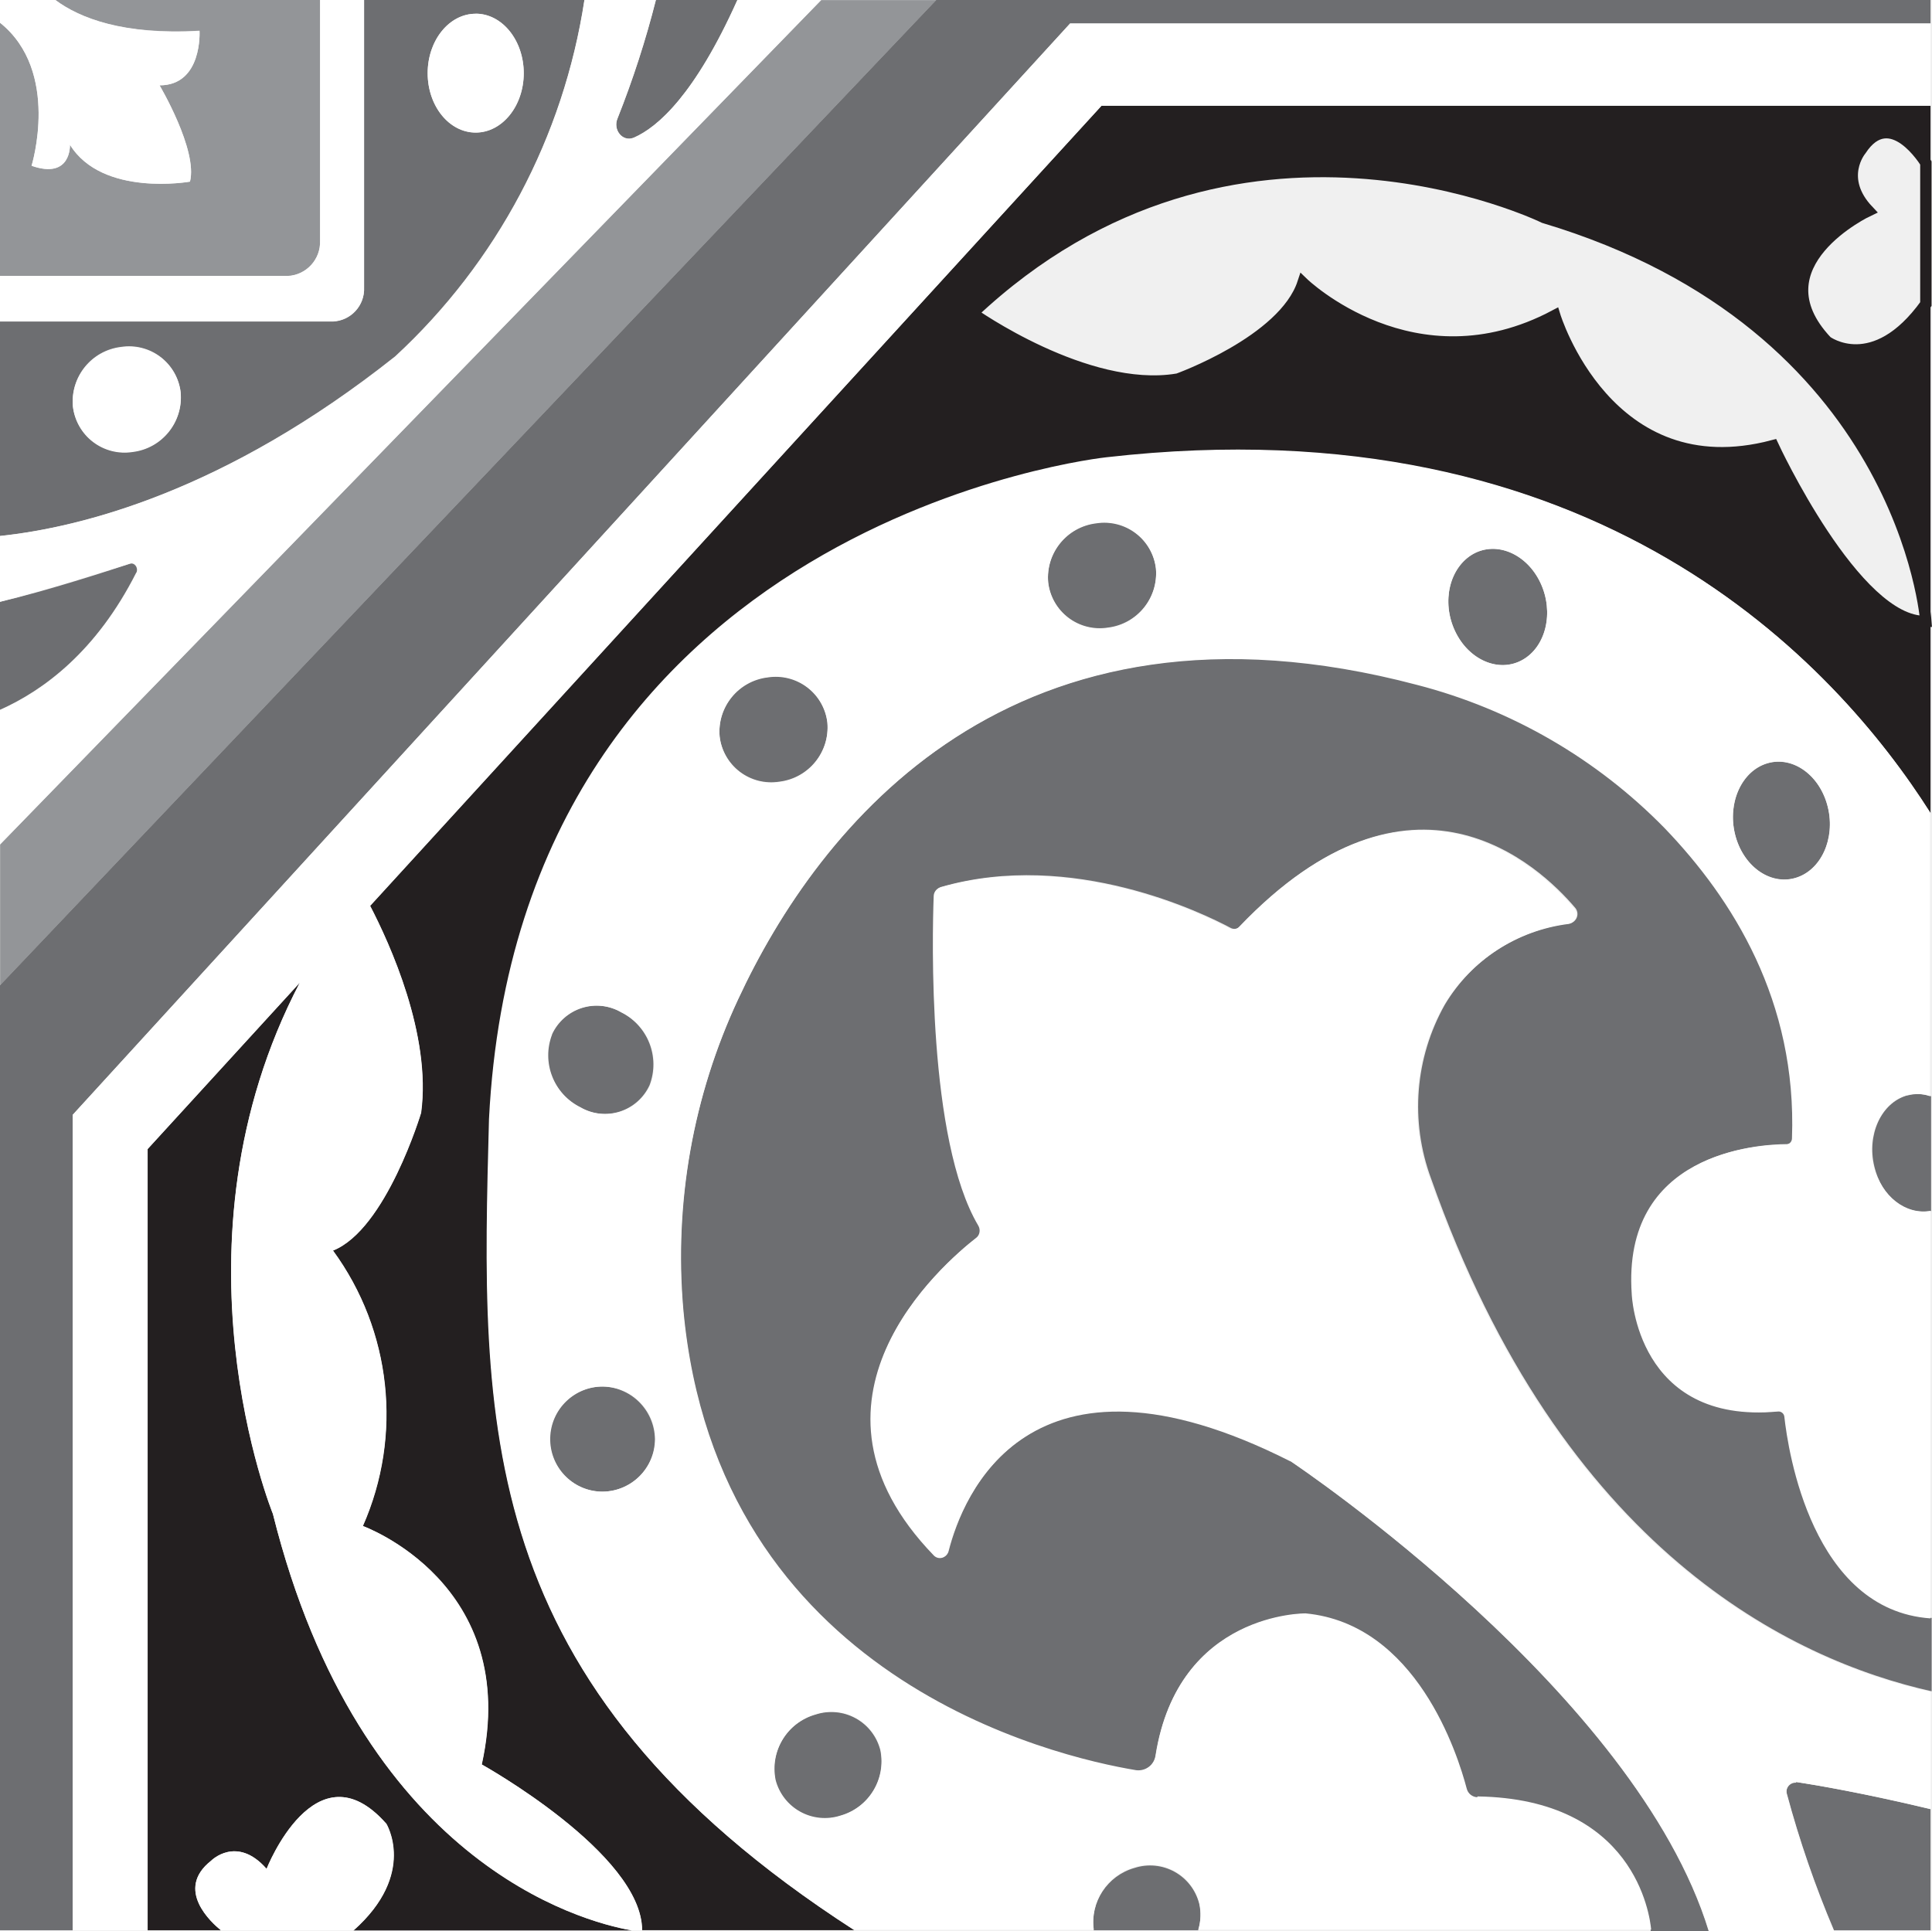
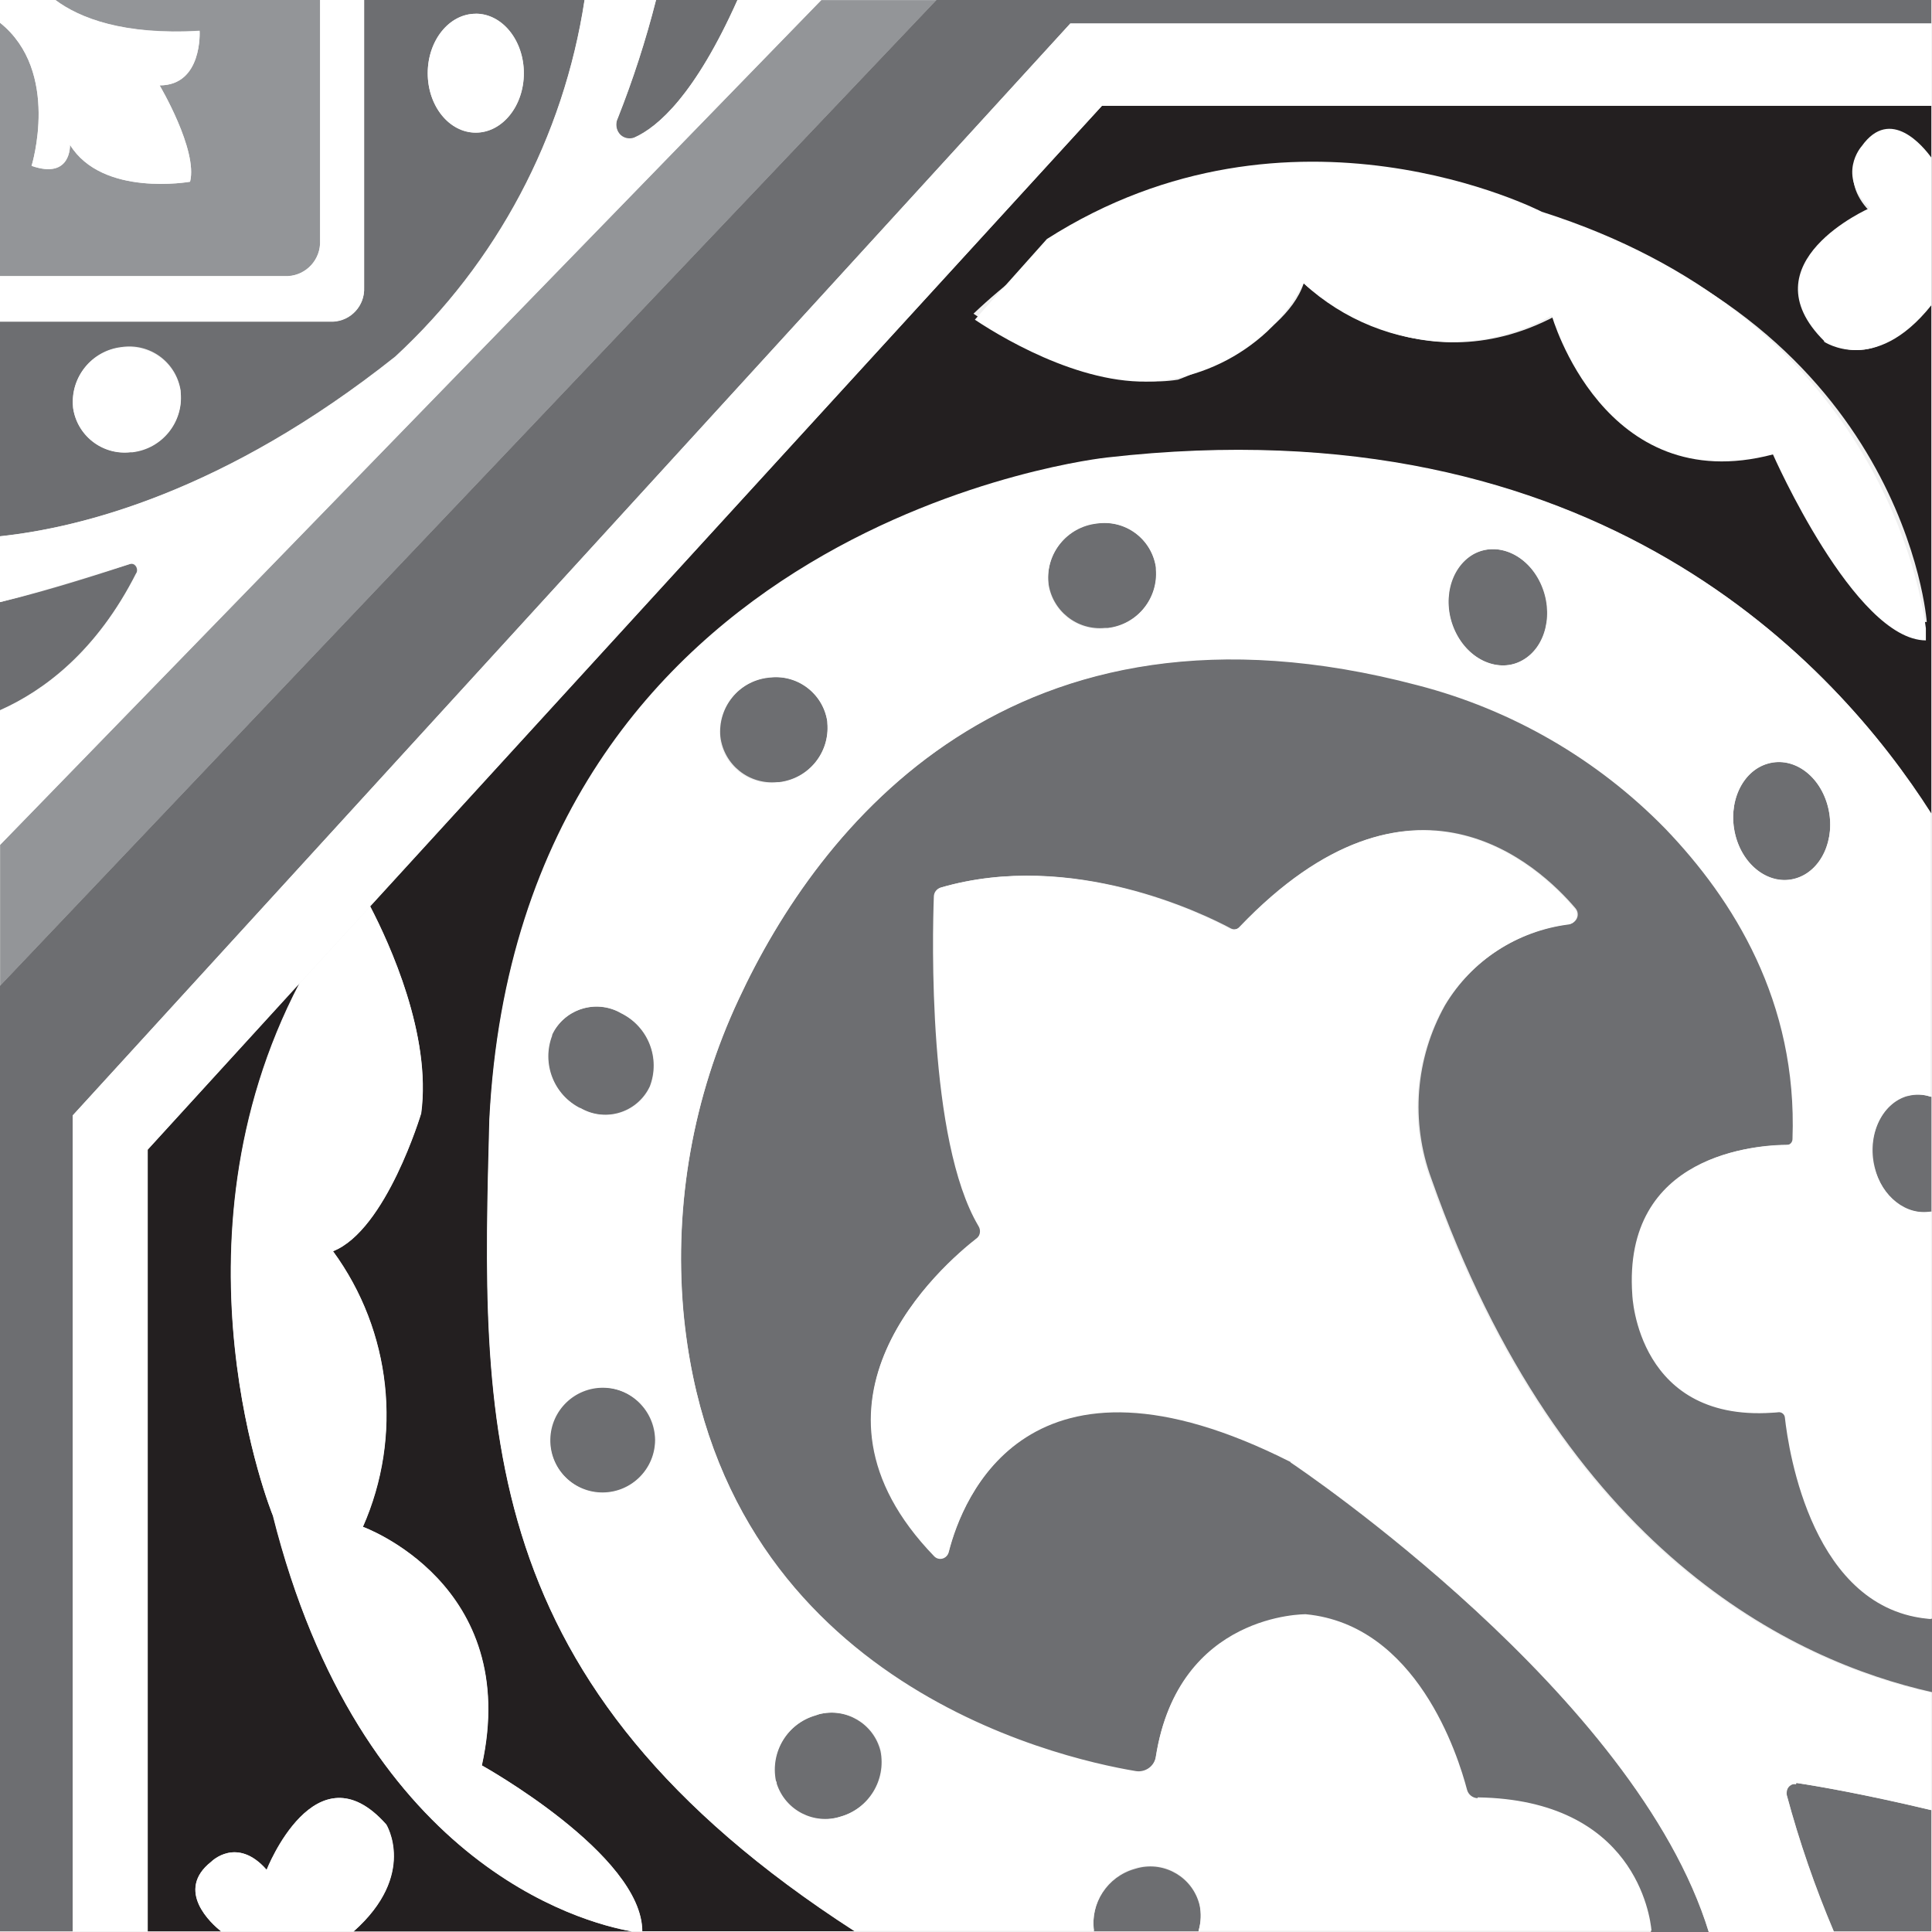
- <svg xmlns="http://www.w3.org/2000/svg" width="100%" viewBox="0 0 170.13 170.03">
+ <svg xmlns="http://www.w3.org/2000/svg" width="100%" viewBox="0 0 170.06 170.06">
  <g id="Camada_2" data-name="Camada 2">
    <g id="Camada_1-2" data-name="Camada 1">
-       <g id="_1" data-name="1">
-         <path d="M97,9.31,49.15,61.64,32.58,79.77C34.29,83.06,38,91.13,37.07,98c0,0-3.06,10.28-7.76,12.13a24.4,24.4,0,0,1,2.63,24.26s14,5.08,10.47,21c0,0,14.12,7.85,14.12,14.6h18.7c-33.67-21.72-32.83-44.73-32.12-71.4,2.68-52.88,54.38-58.27,54.38-58.27C140.72,35.4,161.74,58.58,170,71.6V9.31H97Zm59.16,29.95c-14.59,3.85-19.22-11.45-19.22-11.45-12.4,6.57-22.17-2.88-22.17-2.88-1.69,5.14-11.08,8.49-11.08,8.49-8.08,1.29-18-5.81-18-5.81C108.74,5.82,136,19.18,136,19.18c31.77,9.48,33.62,35.57,33.62,35.57-6.2.2-13.46-15.48-13.46-15.48Zm13.46-12.48c-4.6,6.37-8.73,3.29-8.73,3.29-6.39-6.78,3.66-11.51,3.66-11.51-2.72-2.88-.66-5.34-.66-5.34,2.63-4,5.73,1.13,5.73,1.13Z" fill="#231f20" />
-         <path d="M24.05,133.35s-9.71-23.75,2.36-46.82L13,101.19V170h6.45c-.81-.66-4.09-3.59-.86-6.13,0,0,2.25-2.27,4.88.72,0,0,4.32-11,10.52-4,0,0,2.75,4.44-2.86,9.42H55.61c-4.46-.79-23.92-6-31.57-36.66Z" fill="#231f20" />
-       </g>
-       <g id="_2" data-name="2">
-         <path d="M17.57,2.72s.28,4.79-3.52,4.79c0,0,3.38,5.7,2.68,8.48,0,0-7.68,1.38-10.57-3.24,0,0,.14,3.08-3.38,1.85C2.78,14.6,5.36,6.29,0,2V24.32H25.33a3,3,0,0,0,2.85-3.12V0H4.88c2.17,1.6,6,3.1,12.7,2.7Z" fill="#939598" />
-         <polygon points="72.31 0.01 0.01 74.37 0.01 82.29 0.01 86.77 82.44 0.01 72.31 0.01" fill="#939598" />
-         <path d="M169.59,26.78V14.35s-3.1-5.15-5.73-1.13c0,0-2.07,2.46.66,5.34,0,0-10.05,4.73-3.66,11.51C160.86,30.07,165,33.16,169.59,26.78Z" fill="none" stroke="#231f20" stroke-miterlimit="10" />
-         <path d="M103.66,33.41s9.39-3.35,11.08-8.49c0,0,9.77,9.45,22.17,2.87,0,0,4.64,15.31,19.22,11.46,0,0,7.26,15.67,13.46,15.48,0,0-1.86-26.08-33.62-35.57,0,0-27.24-13.36-50.34,8.43,0,0,10,7.11,18,5.81Z" fill="none" stroke="#231f20" stroke-miterlimit="10" />
-         <path d="M163.86,13.21s-2.07,2.46.66,5.34c0,0-10.05,4.73-3.66,11.51,0,0,4.13,3.09,8.73-3.29V14.34S166.49,9.19,163.86,13.21Z" fill="none" />
-         <path d="M136,19.17S108.73,5.81,85.63,27.6c0,0,10,7.11,18,5.81,0,0,9.39-3.35,11.08-8.49,0,0,9.77,9.45,22.17,2.87,0,0,4.64,15.31,19.22,11.46,0,0,7.26,15.67,13.46,15.48,0,0-1.86-26.08-33.62-35.57Z" fill="none" />
-       </g>
-       <g id="_3" data-name="3">
-         <path d="M94.23,2.07H170V0H82.44L0,86.77V170H6.4V98.18C40.7,60.66,59.93,39.6,94.23,2.07Z" fill="#6d6e71" />
-         <path d="M51.46,0H32.06V25.32a2.87,2.87,0,0,1-2.73,3H0V47.2c7.07-.75,19.78-3.89,34.8-15.82A53.76,53.76,0,0,0,51.46,0Zm-9.57,1.2c2.33,0,4.23,2.35,4.23,5.24s-1.89,5.23-4.23,5.23-4.23-2.35-4.23-5.23S39.55,1.21,41.89,1.21ZM11.67,39.77a4.59,4.59,0,0,1-5.25-4,4.83,4.83,0,0,1,4.24-5.22,4.58,4.58,0,0,1,5.25,4A4.84,4.84,0,0,1,11.67,39.77Z" fill="#6d6e71" />
-         <path d="M12,50.45c.21-.42-.14-.93-.56-.8C9.5,50.28,4.26,52,0,53v9.51c3.86-1.72,8.51-5.17,12-12.09Z" fill="#6d6e71" />
-         <path d="M55.82,12.14C57.94,11.21,61.2,8.32,64.93,0H57.75a83.71,83.71,0,0,1-3.37,10.41C53.93,11.45,54.86,12.56,55.82,12.14Z" fill="#6d6e71" />
-         <path d="M158.17,156.94a.81.81,0,0,0-.81,1.06,91,91,0,0,0,4.14,12H170V159.33C164.19,157.92,160,157.22,158.17,156.94Z" fill="#6d6e71" />
-         <path d="M113.67,128.63l0,0c-23.16-11.7-28.92,3.24-30.12,7.93a.74.74,0,0,1-1.25.38c-13.17-13.59.65-25.59,3.76-28a.86.86,0,0,0,.17-1.11c-4.47-7.51-4.05-25.45-3.92-28.95a.82.82,0,0,1,.57-.77c11.57-3.33,23.14,2.35,25.51,3.62a.68.68,0,0,0,.82-.16c15.13-15.85,26.3-5.39,29.5-1.62a.84.84,0,0,1-.48,1.37,14.87,14.87,0,0,0-11,7.16,18.28,18.28,0,0,0-1.22,15.29c11.56,32.82,31.82,42.43,44.09,45.18v-6.46c-10.42-.74-12.54-14.78-12.86-17.74a.52.52,0,0,0-.58-.48c-12.45,1.17-12.86-10.33-12.86-10.33-.88-12.46,11-13.17,13.59-13.18a.55.55,0,0,0,.52-.56c.44-12.08-5.17-21-11.21-27.3a47,47,0,0,0-21.8-12.62C89.13,50.83,72.07,72.82,65,88a53.66,53.66,0,0,0-4.86,27.33c2.94,32.56,32.72,39.43,39.88,40.62a1.55,1.55,0,0,0,1.73-1.34c2-12.61,13.19-12.47,13.19-12.47,9.76.93,13.39,12.4,14.19,15.44a1,1,0,0,0,.93.75c13.83.22,15.19,10.44,15.3,11.73h5.1c-6.4-20.9-36.11-40.9-36.83-41.38Z" fill="#6d6e71" />
-         <path d="M51.07,97.51a4.34,4.34,0,0,0,6.13-1.94,5.13,5.13,0,0,0-2.51-6.42,4.34,4.34,0,0,0-6.13,1.94,5.13,5.13,0,0,0,2.5,6.42Z" fill="#6d6e71" />
-         <path d="M52.89,122.11a4.63,4.63,0,1,0,4.78,4.63A4.7,4.7,0,0,0,52.89,122.11Z" fill="#6d6e71" />
-         <path d="M68.62,68.84a4.83,4.83,0,0,0,4.24-5.22,4.57,4.57,0,0,0-5.25-4,4.83,4.83,0,0,0-4.24,5.22A4.57,4.57,0,0,0,68.62,68.84Z" fill="#6d6e71" />
-         <path d="M97.55,55.27a4.83,4.83,0,0,0,4.24-5.22,4.57,4.57,0,0,0-5.25-4,4.83,4.83,0,0,0-4.24,5.22A4.57,4.57,0,0,0,97.55,55.27Z" fill="#6d6e71" />
-         <path d="M134.06,58.12c2.08-1.16,2.8-4.18,1.6-6.77s-3.86-3.72-5.94-2.56-2.8,4.18-1.6,6.77S132,59.28,134.06,58.12Z" fill="#6d6e71" />
-         <path d="M158.09,77.33c2.26-.65,3.54-3.44,2.87-6.23s-3.05-4.53-5.31-3.88-3.54,3.45-2.87,6.24S155.83,78,158.09,77.33Z" fill="#6d6e71" />
-         <path d="M167.92,96.48c-2.26.66-3.54,3.45-2.87,6.24s2.81,4.32,5,3.93V96.55a3.54,3.54,0,0,0-2.09-.07Z" fill="#6d6e71" />
-         <path d="M71.82,151a5,5,0,0,0-3.55,5.8,4.46,4.46,0,0,0,5.7,3.14,5,5,0,0,0,3.55-5.8A4.45,4.45,0,0,0,71.82,151Z" fill="#6d6e71" />
-         <path d="M105.6,167.66a4.46,4.46,0,0,0-5.7-3.15A5,5,0,0,0,96.31,170h9.2a4.57,4.57,0,0,0,.09-2.35Z" fill="#6d6e71" />
-       </g>
-       <g id="_4" data-name="4">
-         <path d="M158.17,156.94c1.86.28,6,1,11.84,2.39V149c-12.27-2.75-32.53-12.36-44.09-45.18a18.28,18.28,0,0,1,1.22-15.29,15,15,0,0,1,11-7.16.84.84,0,0,0,.48-1.37c-3.2-3.76-14.37-14.23-29.5,1.62a.68.68,0,0,1-.82.16c-2.37-1.27-13.94-6.95-25.51-3.62a.82.82,0,0,0-.57.77c-.13,3.5-.55,21.44,3.92,29A.86.86,0,0,1,86,109c-3.11,2.42-16.93,14.4-3.76,28a.74.74,0,0,0,1.25-.37c1.2-4.7,7-19.63,30.12-7.94,0,0,0,0,.05,0,.72.48,30.42,20.47,36.83,41.37h11a92.54,92.54,0,0,1-4.14-12,.81.81,0,0,1,.81-1.06Z" fill="#fff" />
-         <path d="M130.09,158.28a1,1,0,0,1-.93-.75c-.8-3.05-4.43-14.51-14.19-15.44,0,0-11.21-.14-13.19,12.47a1.55,1.55,0,0,1-1.73,1.34c-7.16-1.19-36.94-8.06-39.88-40.62A53.66,53.66,0,0,1,65,88c7-15.11,24.09-37.11,59.79-27.68a46.91,46.91,0,0,1,21.8,12.62c6,6.25,11.65,15.23,11.21,27.3a.55.55,0,0,1-.52.56c-2.59,0-14.47.72-13.59,13.18,0,0,.41,11.5,12.86,10.33a.52.52,0,0,1,.58.48c.33,3,2.44,17,12.86,17.74V106.64c-2.15.38-4.32-1.28-5-3.93s.61-5.58,2.87-6.24a3.46,3.46,0,0,1,2.09.07v-25c-8.26-13-29.28-36.2-72.51-31.27,0,0-51.7,5.4-54.38,58.28-.7,26.66-1.55,49.68,32.12,71.4H96.32a5,5,0,0,1,3.59-5.51,4.48,4.48,0,0,1,5.7,3.14,4.6,4.6,0,0,1-.09,2.36H145.4c-.12-1.3-1.47-11.52-15.3-11.73Zm25.56-91.07c2.26-.66,4.63,1.08,5.31,3.87s-.61,5.59-2.87,6.24-4.63-1.08-5.31-3.87S153.39,67.87,155.65,67.21ZM129.72,48.79c2.08-1.16,4.74,0,5.94,2.56s.48,5.61-1.6,6.77-4.74,0-5.94-2.56S127.64,50,129.72,48.79Zm-33.18-2.7a4.58,4.58,0,0,1,5.25,4,4.84,4.84,0,0,1-4.24,5.22,4.58,4.58,0,0,1-5.25-4A4.83,4.83,0,0,1,96.54,46.09ZM67.61,59.66a4.58,4.58,0,0,1,5.25,4,4.84,4.84,0,0,1-4.24,5.22,4.58,4.58,0,0,1-5.25-4A4.83,4.83,0,0,1,67.61,59.66Zm-19,31.44a4.34,4.34,0,0,1,6.13-1.94,5.14,5.14,0,0,1,2.51,6.43,4.34,4.34,0,0,1-6.13,1.93,5.11,5.11,0,0,1-2.5-6.42Zm4.32,40.27a4.63,4.63,0,1,1,4.78-4.63A4.7,4.7,0,0,1,52.89,131.37ZM74,159.9a4.48,4.48,0,0,1-5.7-3.14,5,5,0,0,1,3.55-5.8,4.47,4.47,0,0,1,5.7,3.14A5,5,0,0,1,74,159.9Z" fill="#fff" />
-         <path d="M34,160.59c-6.2-7-10.52,4-10.52,4-2.63-3-4.88-.72-4.88-.72-3.24,2.54.05,5.48.86,6.13H31.15c5.62-5,2.86-9.42,2.86-9.42Z" fill="#fff" />
-         <path d="M32.06,25.33V0H28.19V21.19a3,3,0,0,1-2.85,3.11H0v4H29.33a2.87,2.87,0,0,0,2.73-3Z" fill="#fff" />
-         <path d="M2.78,14.6c3.52,1.23,3.38-1.85,3.38-1.85C9,17.37,16.73,16,16.73,16c.7-2.78-2.68-8.48-2.68-8.48,3.8,0,3.52-4.79,3.52-4.79C10.88,3.11,7,1.61,4.87,0H0V2C5.36,6.29,2.78,14.6,2.78,14.6Z" fill="#fff" />
-         <path d="M10.66,30.59a4.83,4.83,0,0,0-4.24,5.22,4.58,4.58,0,0,0,5.25,4,4.83,4.83,0,0,0,4.24-5.22A4.57,4.57,0,0,0,10.66,30.59Z" fill="#fff" />
-         <path d="M41.89,11.68c2.33,0,4.23-2.35,4.23-5.23s-1.89-5.24-4.23-5.24-4.23,2.35-4.23,5.24S39.55,11.68,41.89,11.68Z" fill="#fff" />
-         <path d="M94.23,2.07,6.4,98.19V170H13V101.2l13.4-14.66h0c-12.07,23.07-2.36,46.82-2.36,46.82C31.71,164,51.17,169.23,55.63,170h.92c0-6.75-14.12-14.6-14.12-14.6,3.52-16-10.47-21-10.47-21a24.4,24.4,0,0,0-2.63-24.26C34,108.28,37.09,98,37.09,98c.92-6.86-2.78-14.93-4.49-18.22L49.17,61.65,97,9.31h73V2.07Z" fill="#fff" />
-         <path d="M64.94,0c-3.73,8.31-7,11.18-9.11,12.11-1,.43-1.89-.68-1.44-1.7A84.27,84.27,0,0,0,57.76,0H51.47A53.77,53.77,0,0,1,34.82,31.4C19.79,43.32,7.08,46.46,0,47.21V53c4.25-1.08,9.5-2.76,11.48-3.38.42-.13.77.38.56.8C8.52,57.37,3.88,60.82,0,62.54V74.37L72.31,0H64.94Z" fill="#fff" />
+       <g id="Camada_2-2" data-name="Camada 2">
+         <g id="Camada_1-2-2" data-name="Camada 1-2">
+           <g id="_1" data-name=" 1">
+             <path d="M97,9.31,49.14,61.64,32.57,79.77C34.28,83.06,38,91.13,37.06,98c0,0-3.06,10.28-7.76,12.13a24.4,24.4,0,0,1,2.63,24.26s14,5.08,10.47,21c0,0,14.12,7.85,14.12,14.6H75.21c-33.66-21.72-32.82-44.73-32.11-71.4,2.68-52.88,54.37-58.27,54.37-58.27C140.69,35.4,161.7,58.58,170,71.6V9.31Zm59.14,29.95c-14.58,3.85-19.21-11.45-19.21-11.45-12.4,6.57-22.17-2.88-22.17-2.88-1.69,5.14-11.07,8.49-11.07,8.49-8.08,1.29-18-5.81-18-5.81,23-21.79,50.3-8.43,50.3-8.43,31.76,9.48,33.61,35.57,33.61,35.57-6.2.2-13.46-15.48-13.46-15.48Zm13.46-12.48c-4.6,6.37-8.73,3.29-8.73,3.29-6.39-6.78,3.66-11.51,3.66-11.51-2.72-2.88-.66-5.34-.66-5.34,2.63-4,5.73,1.13,5.73,1.13Z" fill="#231f20" />
+             <path d="M24,133.35s-9.7-23.75,2.36-46.82L13,101.19V170h6.45c-.81-.66-4.09-3.59-.86-6.13,0,0,2.25-2.27,4.87.72,0,0,4.32-11,10.52-4,0,0,2.75,4.44-2.86,9.42H55.6c-4.46-.79-23.92-6-31.57-36.66Z" fill="#231f20" />
+           </g>
+           <g id="_2" data-name=" 2">
+             <path d="M17.57,2.72s.28,4.79-3.52,4.79c0,0,3.38,5.7,2.68,8.48,0,0-7.68,1.38-10.57-3.24,0,0,.14,3.08-3.38,1.85C2.78,14.6,5.36,6.29,0,2V24.32H25.32a3,3,0,0,0,2.85-3.12V0H4.88c2.17,1.6,6,3.1,12.7,2.7Z" fill="#939598" />
+             <polygon points="72.29 0.01 0.01 74.37 0.01 82.29 0.01 86.77 82.42 0.01 72.29 0.01" fill="#939598" />
+           </g>
+           <g id="_3" data-name=" 3">
+             <path d="M94.21,2.07H170V0H82.42L0,86.77V170H6.4V98.18C40.69,60.66,59.92,39.6,94.21,2.07Z" fill="#6d6e71" />
+             <path d="M51.45,0H32.05V25.32a2.87,2.87,0,0,1-2.73,3H0V47.2c7.07-.75,19.78-3.89,34.79-15.82A53.76,53.76,0,0,0,51.45,0ZM41.88,1.2c2.33,0,4.23,2.35,4.23,5.24s-1.89,5.23-4.23,5.23-4.23-2.35-4.23-5.23,1.89-5.23,4.23-5.23ZM11.67,39.77a4.59,4.59,0,0,1-5.23-3.85.77.77,0,0,1,0-.15,4.83,4.83,0,0,1,4.24-5.22,4.57,4.57,0,0,1,5.22,3.83l0,.17A4.84,4.84,0,0,1,11.67,39.77Z" fill="#6d6e71" />
+             <path d="M12,50.45c.21-.42-.14-.93-.56-.8C9.5,50.28,4.26,52,0,53v9.51c3.86-1.72,8.51-5.17,12-12.09Z" fill="#6d6e71" />
+             <path d="M55.81,12.14c2.12-.93,5.38-3.82,9.1-12.14H57.74a84.23,84.23,0,0,1-3.37,10.41C53.92,11.45,54.85,12.56,55.81,12.14Z" fill="#6d6e71" />
+             <path d="M158.13,156.94a.82.82,0,0,0-.85.77.92.92,0,0,0,0,.29,90.94,90.94,0,0,0,4.14,12H170V159.33C164.15,157.92,160,157.22,158.13,156.94Z" fill="#6d6e71" />
+             <path d="M113.64,128.63h0c-23.15-11.7-28.91,3.24-30.11,7.93a.74.74,0,0,1-.87.58.7.7,0,0,1-.38-.2c-13.17-13.59.65-25.59,3.76-28a.86.86,0,0,0,.17-1.11c-4.47-7.51-4-25.45-3.92-28.95a.83.83,0,0,1,.57-.77c11.57-3.33,23.14,2.35,25.5,3.62a.69.69,0,0,0,.82-.16c15.13-15.85,26.3-5.39,29.5-1.62a.83.83,0,0,1-.1,1.18.81.81,0,0,1-.38.19,14.88,14.88,0,0,0-11,7.16A18.29,18.29,0,0,0,126,103.77c11.56,32.82,31.81,42.43,44.08,45.18v-6.46c-10.42-.74-12.54-14.78-12.86-17.74a.51.51,0,0,0-.55-.48h0c-12.44,1.17-12.85-10.33-12.85-10.33-.88-12.46,11-13.17,13.58-13.18a.54.54,0,0,0,.52-.56c.44-12.08-5.17-21-11.2-27.3a47,47,0,0,0-21.8-12.62C89.11,50.83,72.05,72.82,65,88a53.7,53.7,0,0,0-4.85,27.33C63.07,147.89,92.84,154.76,100,156a1.55,1.55,0,0,0,1.73-1.34c2-12.61,13.18-12.47,13.18-12.47,9.76.93,13.39,12.4,14.19,15.44a1,1,0,0,0,.93.75c13.83.22,15.19,10.44,15.3,11.73h5.09c-6.39-20.9-36.1-40.9-36.82-41.38Z" fill="#6d6e71" />
+             <path d="M51.06,97.51A4.33,4.33,0,0,0,57,96c.07-.13.14-.25.2-.38a5.13,5.13,0,0,0-2.51-6.42,4.34,4.34,0,0,0-5.94,1.56c-.07.13-.13.25-.19.38a5.13,5.13,0,0,0,2.5,6.42Z" fill="#6d6e71" />
+             <path d="M52.88,122.11a4.63,4.63,0,1,0,4.78,4.63,4.7,4.7,0,0,0-4.77-4.63Z" fill="#6d6e71" />
+             <path d="M68.6,68.84a4.83,4.83,0,0,0,4.24-5.22,4.57,4.57,0,0,0-5-4l-.2,0a4.82,4.82,0,0,0-4.23,5.22,4.57,4.57,0,0,0,5,4Z" fill="#6d6e71" />
+             <path d="M97.53,55.27a4.83,4.83,0,0,0,4.24-5.22,4.58,4.58,0,0,0-5.06-4l-.19,0a4.83,4.83,0,0,0-4.24,5.22,4.57,4.57,0,0,0,5,4Z" fill="#6d6e71" />
+             <path d="M134,58.12c2.08-1.16,2.8-4.18,1.6-6.77s-3.86-3.72-5.94-2.56-2.8,4.18-1.6,6.77S132,59.28,134,58.12Z" fill="#6d6e71" />
+             <path d="M158.05,77.33c2.26-.65,3.54-3.44,2.87-6.23s-3-4.53-5.31-3.88-3.54,3.45-2.87,6.24S155.79,78,158.05,77.33Z" fill="#6d6e71" />
+             <path d="M167.88,96.48c-2.26.66-3.54,3.45-2.87,6.24s2.81,4.32,5,3.93V96.55a3.55,3.55,0,0,0-2.09-.07Z" fill="#6d6e71" />
+             <path d="M71.8,151a5,5,0,0,0-3.55,5.8A4.46,4.46,0,0,0,73.68,160l.27-.08a5,5,0,0,0,3.55-5.8,4.45,4.45,0,0,0-5.4-3.23Z" fill="#6d6e71" />
+             <path d="M105.58,167.66a4.46,4.46,0,0,0-5.42-3.23l-.28.08A5,5,0,0,0,96.29,170h9.2a4.68,4.68,0,0,0,.09-2.35Z" fill="#6d6e71" />
+           </g>
+           <g id="_4" data-name=" 4">
+             <path d="M158.13,156.94c1.86.28,6,1,11.84,2.39V149c-12.27-2.75-32.52-12.36-44.08-45.18a18.29,18.29,0,0,1,1.22-15.29,15,15,0,0,1,11-7.16.84.84,0,0,0,.66-1,.78.78,0,0,0-.18-.39c-3.2-3.76-14.37-14.23-29.5,1.62a.69.69,0,0,1-.82.16c-2.36-1.27-13.93-7-25.5-3.62a.83.83,0,0,0-.57.77c-.13,3.5-.55,21.44,3.92,29A.86.86,0,0,1,86,109c-3.11,2.42-16.93,14.4-3.76,28a.74.74,0,0,0,1.25-.37c1.2-4.7,7-19.63,30.11-7.94h0c.72.48,30.42,20.47,36.82,41.37h11a93.94,93.94,0,0,1-4.14-12,.81.81,0,0,1,.52-1,1,1,0,0,1,.29,0Z" fill="#fff" />
+             <path d="M130.06,158.28a1,1,0,0,1-.93-.75c-.8-3.05-4.43-14.51-14.19-15.44,0,0-11.2-.14-13.18,12.47A1.55,1.55,0,0,1,100,155.9c-7.16-1.19-36.93-8.06-39.87-40.62A53.71,53.71,0,0,1,65,88c7-15.11,24.09-37.11,59.78-27.68a46.87,46.87,0,0,1,21.8,12.62c6,6.25,11.64,15.23,11.2,27.3a.54.54,0,0,1-.52.56c-2.59,0-14.46.72-13.58,13.18,0,0,.41,11.5,12.85,10.33a.52.52,0,0,1,.58.46v0c.33,3,2.44,17,12.86,17.74V106.64c-2.15.38-4.32-1.28-5-3.93s.61-5.58,2.87-6.24a3.47,3.47,0,0,1,2.09.07v-25c-8.26-13-29.27-36.2-72.49-31.27,0,0-51.69,5.4-54.37,58.28-.7,26.66-1.55,49.68,32.11,71.4H96.3a5,5,0,0,1,3.59-5.51,4.49,4.49,0,0,1,5.63,2.9,2.17,2.17,0,0,0,.07.24,4.72,4.72,0,0,1-.09,2.36h39.87c-.12-1.3-1.47-11.52-15.3-11.73Zm25.55-91.07c2.26-.66,4.63,1.08,5.31,3.87s-.61,5.59-2.87,6.24-4.63-1.08-5.31-3.87S153.35,67.87,155.61,67.21ZM129.69,48.79c2.08-1.16,4.74,0,5.94,2.56s.48,5.61-1.6,6.77-4.74,0-5.94-2.56S127.61,50,129.69,48.79Zm-33.17-2.7a4.57,4.57,0,0,1,5.22,3.83l0,.17a4.84,4.84,0,0,1-4.24,5.22,4.59,4.59,0,0,1-5.23-3.83s0-.11,0-.17A4.83,4.83,0,0,1,96.52,46.09ZM67.59,59.66a4.59,4.59,0,0,1,5.23,3.83.88.88,0,0,1,0,.17,4.83,4.83,0,0,1-4.24,5.22,4.58,4.58,0,0,1-5.22-3.83.88.88,0,0,1,0-.17A4.82,4.82,0,0,1,67.59,59.66Zm-19,31.44h0A4.34,4.34,0,0,1,54.35,89l.38.2a5.15,5.15,0,0,1,2.51,6.43,4.33,4.33,0,0,1-5.76,2.12,2.58,2.58,0,0,1-.37-.19,5.11,5.11,0,0,1-2.5-6.42m4.31,40.27a4.63,4.63,0,1,1,4.78-4.63,4.7,4.7,0,0,1-4.77,4.63h0ZM74,159.9a4.49,4.49,0,0,1-5.63-2.9c0-.08,0-.16-.07-.24a5,5,0,0,1,3.55-5.8,4.47,4.47,0,0,1,5.63,2.88c0,.09.05.17.07.26A5,5,0,0,1,74,159.9Z" fill="#fff" />
+             <path d="M34,160.59c-6.2-7-10.52,4-10.52,4-2.62-3-4.87-.72-4.87-.72-3.24,2.54,0,5.48.86,6.13H31.14c5.62-5,2.86-9.42,2.86-9.42Z" fill="#fff" />
+             <path d="M32.05,25.33V0H28.18V21.19a3,3,0,0,1-2.85,3.11H0v4H29.32a2.87,2.87,0,0,0,2.73-3Z" fill="#fff" />
+             <path d="M2.78,14.6c3.52,1.23,3.38-1.85,3.38-1.85C9,17.37,16.73,16,16.73,16c.7-2.78-2.68-8.48-2.68-8.48,3.8,0,3.52-4.79,3.52-4.79C10.88,3.11,7,1.61,4.87,0H0V2C5.36,6.29,2.78,14.6,2.78,14.6Z" fill="#fff" />
+             <path d="M10.66,30.59a4.83,4.83,0,0,0-4.24,5.22,4.58,4.58,0,0,0,5.07,4l.18,0a4.83,4.83,0,0,0,4.24-5.22,4.58,4.58,0,0,0-5.06-4Z" fill="#fff" />
+             <path d="M41.88,11.68c2.33,0,4.23-2.35,4.23-5.23s-1.89-5.24-4.23-5.24-4.23,2.35-4.23,5.24S39.54,11.68,41.88,11.68Z" fill="#fff" />
+             <path d="M32.59,79.78,49.16,61.65,97,9.31h73V2.07H94.21L6.4,98.19V170H13V101.2L26.39,86.54" fill="#fff" />
+             <path d="M26.39,86.54h0C14.33,109.61,24,133.36,24,133.36,31.7,164,51.16,169.23,55.62,170h.92c0-6.75-14.12-14.6-14.12-14.6,3.52-16-10.47-21-10.47-21a24.4,24.4,0,0,0-2.63-24.26C34,108.28,37.08,98,37.08,98c.92-6.86-2.78-14.93-4.49-18.22" fill="#fff" />
+             <path d="M160.53,30.06S165,33.14,170,26.87v-13c-.65-.9-3.59-4.57-6.13-1,0,0-2.28,2.51.72,5.44,0,0-11,4.81-4,11.73Z" fill="#fff" />
+             <path d="M64.92,0c-3.72,8.31-7,11.18-9.1,12.11a1.19,1.19,0,0,1-1.44-1.7A86,86,0,0,0,57.75,0H51.46A53.77,53.77,0,0,1,34.81,31.4C19.79,43.32,7.08,46.46,0,47.21V53c4.25-1.08,9.5-2.76,11.48-3.38.42-.13.77.38.56.8C8.52,57.37,3.88,60.82,0,62.54V74.37L72.29,0Z" fill="#fff" />
+             <path d="M85.81,28.14c3,2,10.52,6.31,16.91,5.3a16.69,16.69,0,0,0,8.81-4.25,16,16,0,0,0,3.21-4.26,19.46,19.46,0,0,0,12.85,5.17,18.51,18.51,0,0,0,9-2.33S141.15,43.93,156.06,40c0,0,7.18,16.33,13.46,16.37V55.3c-.68-5.14-5.37-27.61-33.81-36.66,0,0-22-11.36-43.56,2.4" fill="#fff" />
+           </g>
+         </g>
      </g>
    </g>
  </g>
</svg>
